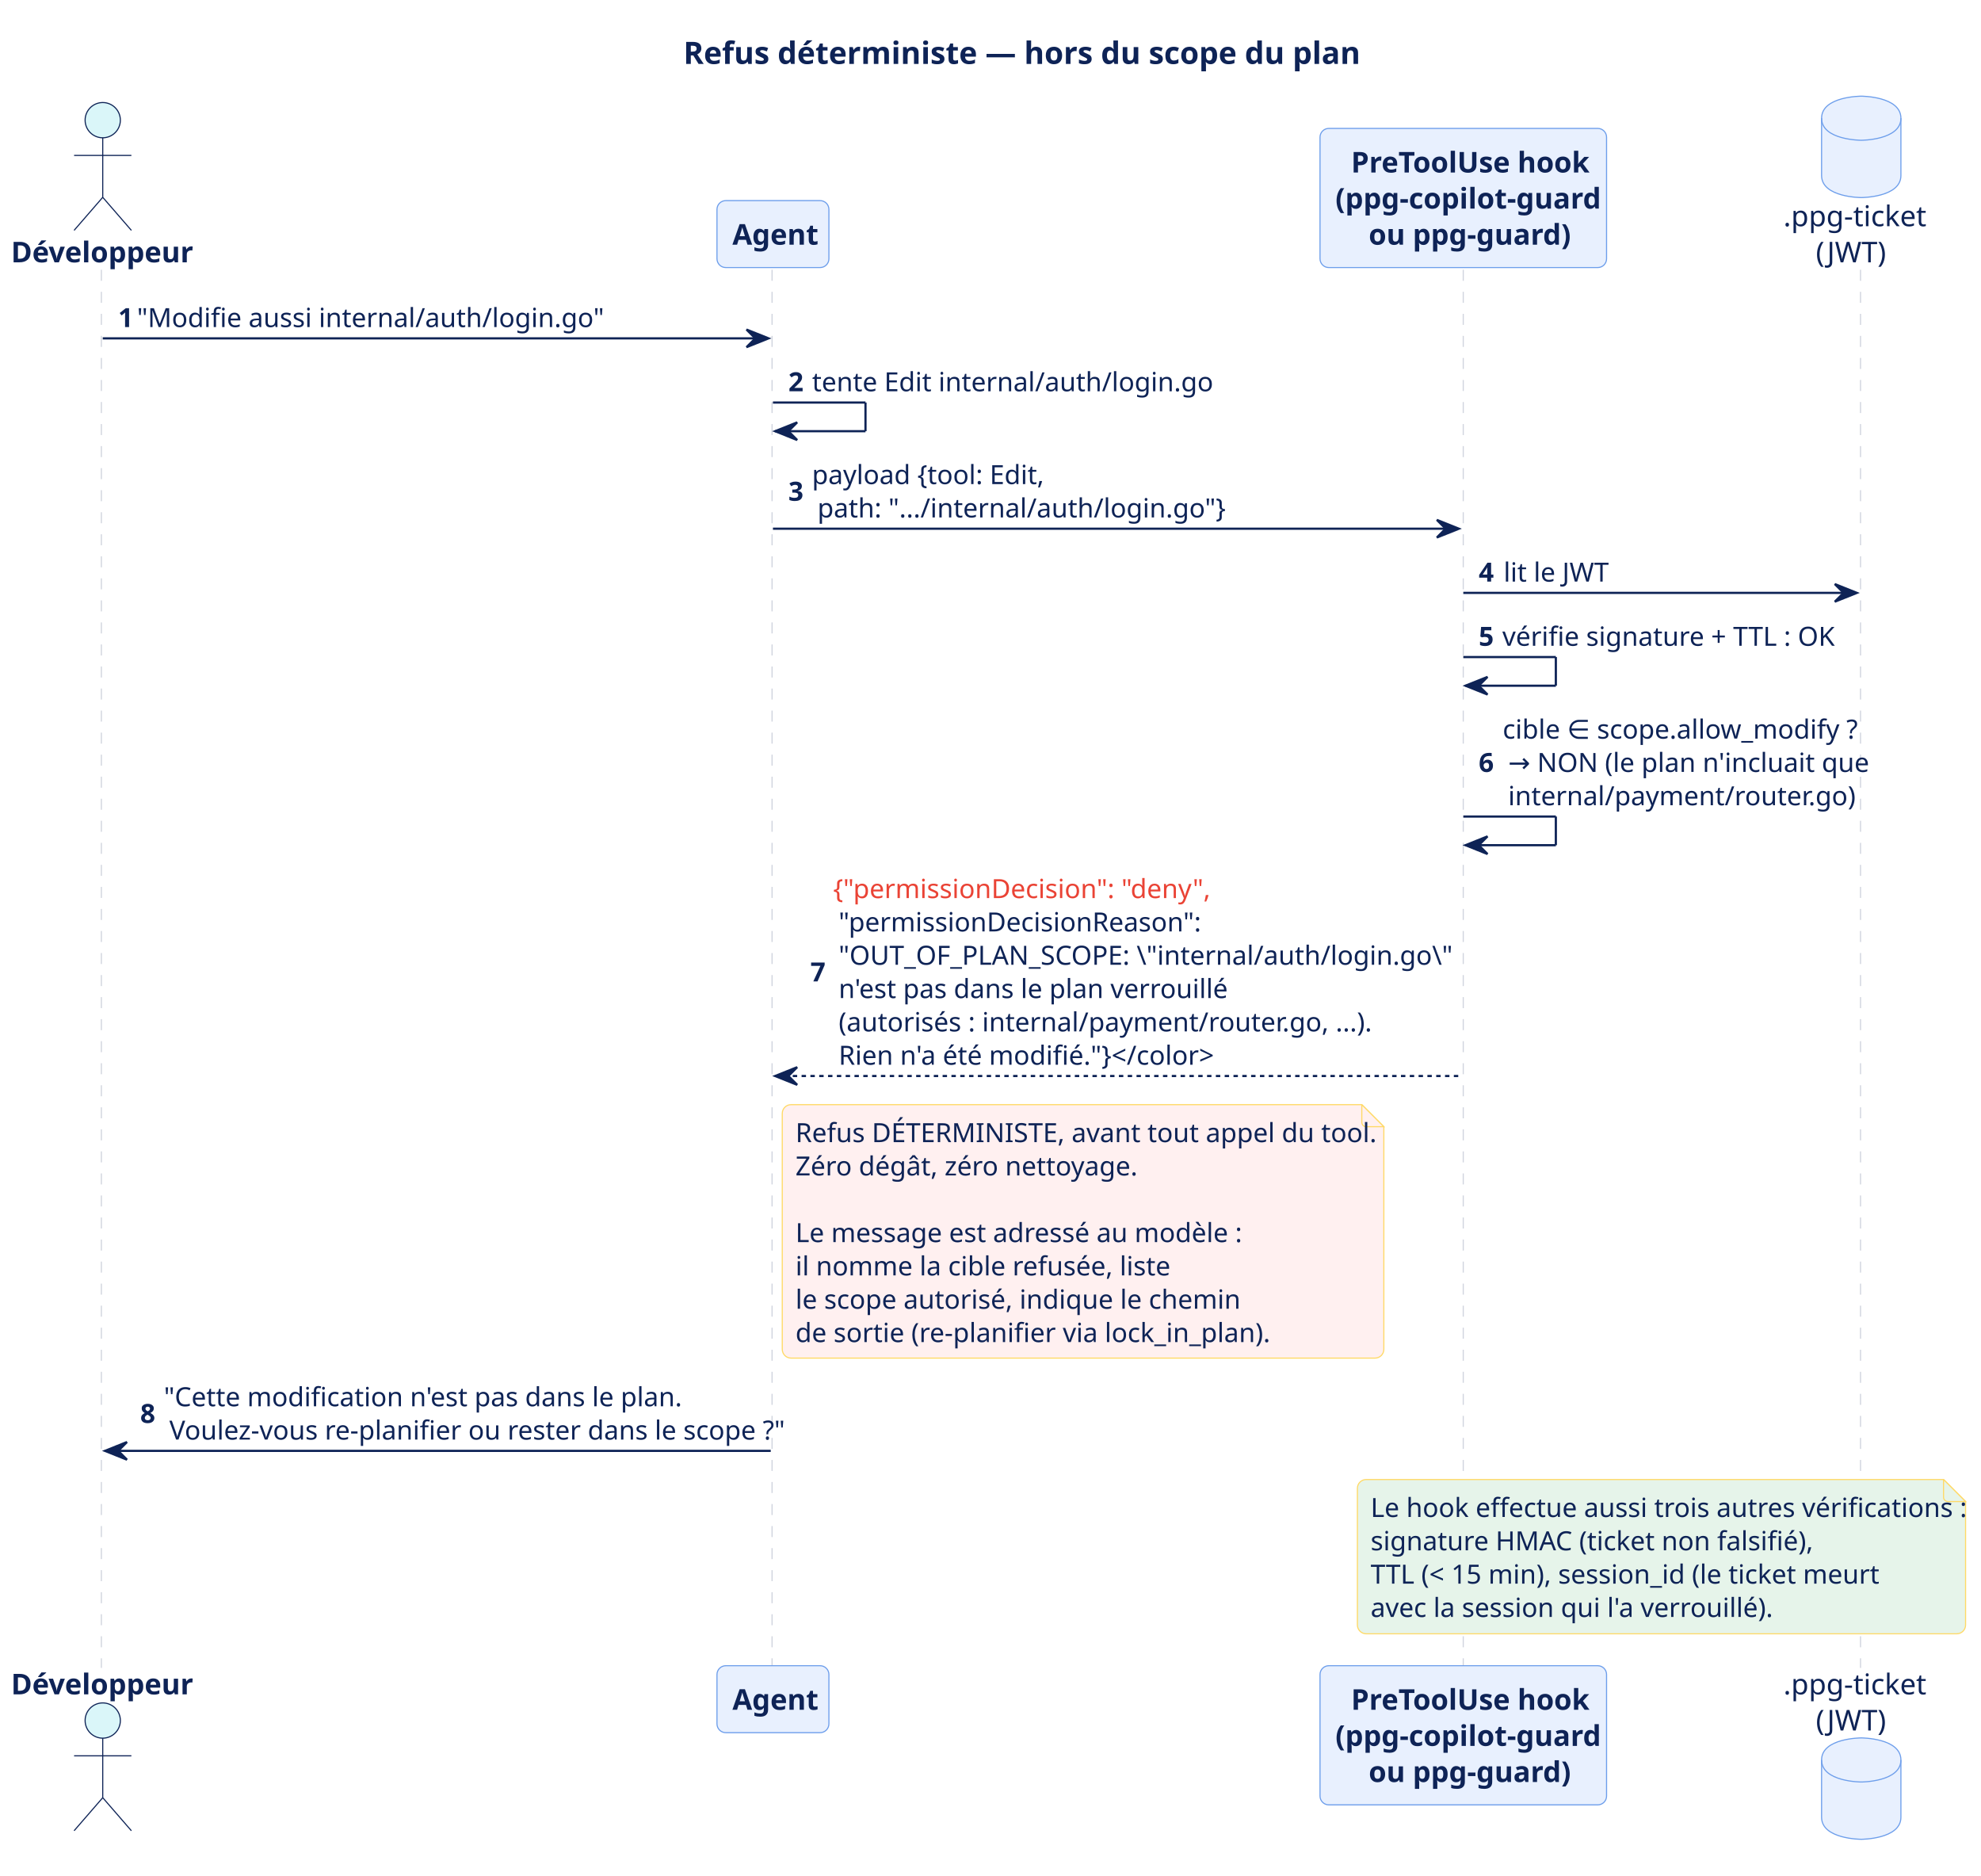
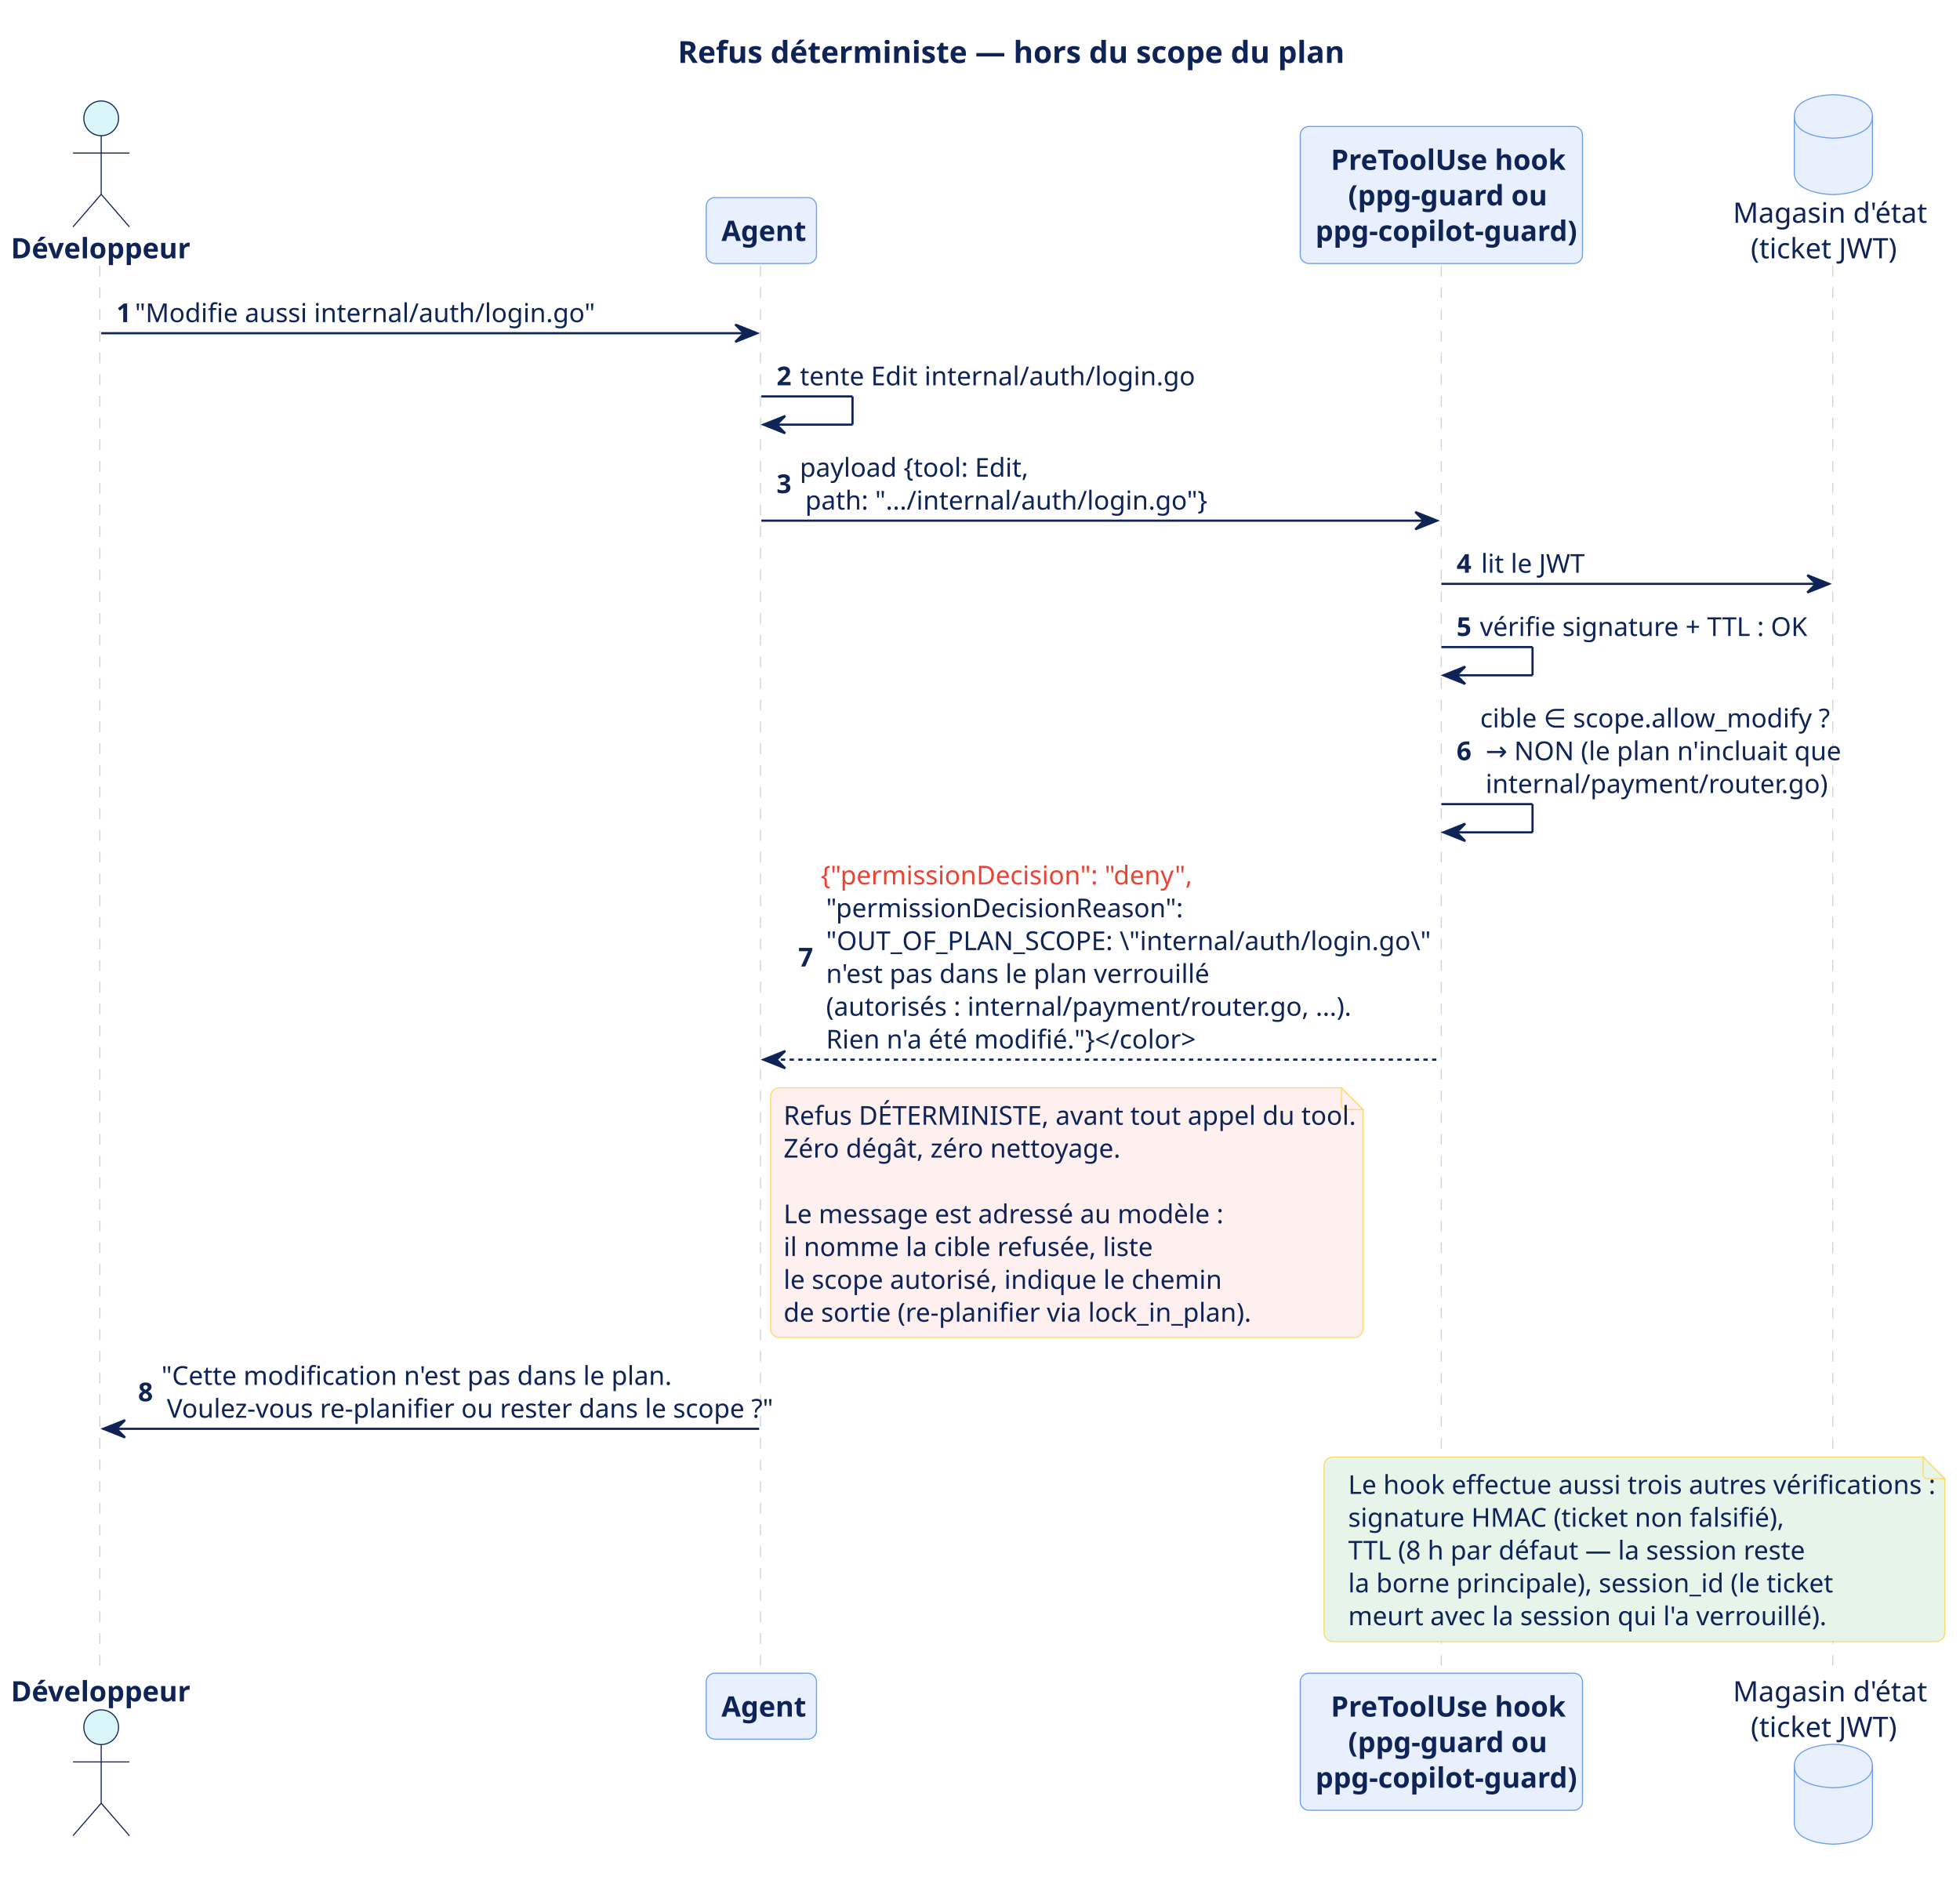
- <svg xmlns="http://www.w3.org/2000/svg" contentStyleType="text/css" data-diagram-type="SEQUENCE" height="851px" preserveAspectRatio="none" style="width:899px;height:851px;background:#FFFFFF;" version="1.1" viewBox="0 0 899 851" width="899px" zoomAndPan="magnify">
+ <svg xmlns="http://www.w3.org/2000/svg" contentStyleType="text/css" data-diagram-type="SEQUENCE" height="866px" preserveAspectRatio="none" style="width:903px;height:866px;background:#FFFFFF;" version="1.1" viewBox="0 0 903 866" width="903px" zoomAndPan="magnify">
  <defs />
  <g>
-     <text fill="#0E2356" font-family="'Outfit'" font-size="14" font-weight="bold" lengthAdjust="spacing" textLength="276.395" x="310.125" y="29">Refus déterministe — hors du scope du plan</text>
+     <text fill="#0E2356" font-family="'Outfit'" font-size="14" font-weight="bold" lengthAdjust="spacing" textLength="276.395" x="312.254" y="29">Refus déterministe — hors du scope du plan</text>
    <g class="participant-lifeline" data-entity-uid="part1" data-qualified-name="Dev" id="part1-lifeline">
      <g>
-         <rect fill="#000000" fill-opacity="0" height="634.36" width="8" x="42.623" y="122.4" />
-         <line style="stroke:#CFD3DD;stroke-width:0.5;stroke-dasharray:5,5;" x1="46" x2="46" y1="122.4" y2="756.76" />
+         <rect fill="#000000" fill-opacity="0" height="649.48" width="8" x="42.623" y="122.4" />
+         <line style="stroke:#CFD3DD;stroke-width:0.5;stroke-dasharray:5,5;" x1="46" x2="46" y1="122.4" y2="771.88" />
      </g>
    </g>
    <g class="participant-lifeline" data-entity-uid="part2" data-qualified-name="Agent" id="part2-lifeline">
      <g>
-         <rect fill="#000000" fill-opacity="0" height="634.36" width="8" x="346.77" y="122.4" />
-         <line style="stroke:#CFD3DD;stroke-width:0.5;stroke-dasharray:5,5;" x1="350.372" x2="350.372" y1="122.4" y2="756.76" />
+         <rect fill="#000000" fill-opacity="0" height="649.48" width="8" x="346.77" y="122.4" />
+         <line style="stroke:#CFD3DD;stroke-width:0.5;stroke-dasharray:5,5;" x1="350.372" x2="350.372" y1="122.4" y2="771.88" />
      </g>
    </g>
    <g class="participant-lifeline" data-entity-uid="part3" data-qualified-name="Hook" id="part3-lifeline">
      <g>
-         <rect fill="#000000" fill-opacity="0" height="634.36" width="8" x="660.058" y="122.4" />
-         <line style="stroke:#CFD3DD;stroke-width:0.5;stroke-dasharray:5,5;" x1="664.039" x2="664.039" y1="122.4" y2="756.76" />
+         <rect fill="#000000" fill-opacity="0" height="649.48" width="8" x="660.058" y="122.4" />
+         <line style="stroke:#CFD3DD;stroke-width:0.5;stroke-dasharray:5,5;" x1="664.039" x2="664.039" y1="122.4" y2="771.88" />
      </g>
    </g>
    <g class="participant-lifeline" data-entity-uid="part4" data-qualified-name="Ticket" id="part4-lifeline">
      <g>
-         <rect fill="#000000" fill-opacity="0" height="634.36" width="8" x="840.655" y="122.4" />
-         <line style="stroke:#CFD3DD;stroke-width:0.5;stroke-dasharray:5,5;" x1="844.324" x2="844.324" y1="122.4" y2="756.76" />
+         <rect fill="#000000" fill-opacity="0" height="649.48" width="8" x="840.655" y="122.4" />
+         <line style="stroke:#CFD3DD;stroke-width:0.5;stroke-dasharray:5,5;" x1="844.368" x2="844.368" y1="122.4" y2="771.88" />
      </g>
    </g>
    <g class="participant participant-head" data-entity-uid="part1" data-qualified-name="Dev" id="part1-head">
      <text fill="#0E2356" font-family="'Outfit'" font-size="13" font-weight="bold" lengthAdjust="spacing" textLength="77.246" x="5" y="119.02">Développeur</text>
      <ellipse cx="46.623" cy="54.52" fill="#DAF6F9" rx="8" ry="8" style="stroke:#0E2356;stroke-width:0.5;" />
      <path d="M46.623,62.52 L46.623,89.52 M33.623,70.52 L59.623,70.52 M46.623,89.52 L33.623,104.52 M46.623,89.52 L59.623,104.52" fill="none" style="stroke:#0E2356;stroke-width:0.5;" />
    </g>
    <g class="participant participant-tail" data-entity-uid="part1" data-qualified-name="Dev" id="part1-tail">
-       <text fill="#0E2356" font-family="'Outfit'" font-size="13" font-weight="bold" lengthAdjust="spacing" textLength="77.246" x="5" y="768.76">Développeur</text>
-       <ellipse cx="46.623" cy="780.64" fill="#DAF6F9" rx="8" ry="8" style="stroke:#0E2356;stroke-width:0.5;" />
-       <path d="M46.623,788.64 L46.623,815.64 M33.623,796.64 L59.623,796.64 M46.623,815.64 L33.623,830.64 M46.623,815.64 L59.623,830.64" fill="none" style="stroke:#0E2356;stroke-width:0.5;" />
+       <text fill="#0E2356" font-family="'Outfit'" font-size="13" font-weight="bold" lengthAdjust="spacing" textLength="77.246" x="5" y="783.88">Développeur</text>
+       <ellipse cx="46.623" cy="795.76" fill="#DAF6F9" rx="8" ry="8" style="stroke:#0E2356;stroke-width:0.5;" />
+       <path d="M46.623,803.76 L46.623,830.76 M33.623,811.76 L59.623,811.76 M46.623,830.76 L33.623,845.76 M46.623,830.76 L59.623,845.76" fill="none" style="stroke:#0E2356;stroke-width:0.5;" />
    </g>
    <g class="participant participant-head" data-entity-uid="part2" data-qualified-name="Agent" id="part2-head">
      <rect fill="#E8F0FE" height="30.38" rx="4" ry="4" style="stroke:#6D9EEB;stroke-width:0.5;" width="50.797" x="325.372" y="91.02" />
      <text fill="#0E2356" font-family="'Outfit'" font-size="13" font-weight="bold" lengthAdjust="spacing" textLength="36.797" x="332.372" y="111.02">Agent</text>
    </g>
    <g class="participant participant-tail" data-entity-uid="part2" data-qualified-name="Agent" id="part2-tail">
-       <rect fill="#E8F0FE" height="30.38" rx="4" ry="4" style="stroke:#6D9EEB;stroke-width:0.5;" width="50.797" x="325.372" y="755.76" />
-       <text fill="#0E2356" font-family="'Outfit'" font-size="13" font-weight="bold" lengthAdjust="spacing" textLength="36.797" x="332.372" y="775.76">Agent</text>
+       <rect fill="#E8F0FE" height="30.38" rx="4" ry="4" style="stroke:#6D9EEB;stroke-width:0.5;" width="50.797" x="325.372" y="770.88" />
+       <text fill="#0E2356" font-family="'Outfit'" font-size="13" font-weight="bold" lengthAdjust="spacing" textLength="36.797" x="332.372" y="790.88">Agent</text>
    </g>
    <g class="participant participant-head" data-entity-uid="part3" data-qualified-name="Hook" id="part3-head">
      <rect fill="#E8F0FE" height="63.14" rx="4" ry="4" style="stroke:#6D9EEB;stroke-width:0.5;" width="130.038" x="599.039" y="58.26" />
      <text fill="#0E2356" font-family="'Outfit'" font-size="13" font-weight="bold" lengthAdjust="spacing" textLength="101.862" x="613.127" y="78.26">PreToolUse hook</text>
-       <text fill="#0E2356" font-family="'Outfit'" font-size="13" font-weight="bold" lengthAdjust="spacing" textLength="116.038" x="606.039" y="94.64">(ppg-copilot-guard</text>
-       <text fill="#0E2356" font-family="'Outfit'" font-size="13" font-weight="bold" lengthAdjust="spacing" textLength="85.871" x="621.122" y="111.02">ou ppg-guard)</text>
+       <text fill="#0E2356" font-family="'Outfit'" font-size="13" font-weight="bold" lengthAdjust="spacing" textLength="85.871" x="621.122" y="94.64">(ppg-guard ou</text>
+       <text fill="#0E2356" font-family="'Outfit'" font-size="13" font-weight="bold" lengthAdjust="spacing" textLength="116.038" x="606.039" y="111.02">ppg-copilot-guard)</text>
    </g>
    <g class="participant participant-tail" data-entity-uid="part3" data-qualified-name="Hook" id="part3-tail">
-       <rect fill="#E8F0FE" height="63.14" rx="4" ry="4" style="stroke:#6D9EEB;stroke-width:0.5;" width="130.038" x="599.039" y="755.76" />
-       <text fill="#0E2356" font-family="'Outfit'" font-size="13" font-weight="bold" lengthAdjust="spacing" textLength="101.862" x="613.127" y="775.76">PreToolUse hook</text>
-       <text fill="#0E2356" font-family="'Outfit'" font-size="13" font-weight="bold" lengthAdjust="spacing" textLength="116.038" x="606.039" y="792.14">(ppg-copilot-guard</text>
-       <text fill="#0E2356" font-family="'Outfit'" font-size="13" font-weight="bold" lengthAdjust="spacing" textLength="85.871" x="621.122" y="808.52">ou ppg-guard)</text>
+       <rect fill="#E8F0FE" height="63.14" rx="4" ry="4" style="stroke:#6D9EEB;stroke-width:0.5;" width="130.038" x="599.039" y="770.88" />
+       <text fill="#0E2356" font-family="'Outfit'" font-size="13" font-weight="bold" lengthAdjust="spacing" textLength="101.862" x="613.127" y="790.88">PreToolUse hook</text>
+       <text fill="#0E2356" font-family="'Outfit'" font-size="13" font-weight="bold" lengthAdjust="spacing" textLength="85.871" x="621.122" y="807.26">(ppg-guard ou</text>
+       <text fill="#0E2356" font-family="'Outfit'" font-size="13" font-weight="bold" lengthAdjust="spacing" textLength="116.038" x="606.039" y="823.64">ppg-copilot-guard)</text>
    </g>
    <g class="participant participant-head" data-entity-uid="part4" data-qualified-name="Ticket" id="part4-head">
-       <text fill="#0E2356" font-family="'Outfit'" font-size="13" lengthAdjust="spacing" textLength="64.662" x="809.324" y="102.64">.ppg-ticket</text>
-       <text fill="#0E2356" font-family="'Outfit'" font-size="13" lengthAdjust="spacing" textLength="35.165" x="824.073" y="119.02">(JWT)</text>
+       <text fill="#0E2356" font-family="'Outfit'" font-size="13" lengthAdjust="spacing" textLength="86.573" x="798.368" y="102.64">Magasin d'état</text>
+       <text fill="#0E2356" font-family="'Outfit'" font-size="13" lengthAdjust="spacing" textLength="70.115" x="806.597" y="119.02">(ticket JWT)</text>
      <path d="M826.655,53.64 C826.655,43.64 844.655,43.64 844.655,43.64 C844.655,43.64 862.655,43.64 862.655,53.64 L862.655,79.64 C862.655,89.64 844.655,89.64 844.655,89.64 C844.655,89.64 826.655,89.64 826.655,79.64 L826.655,53.64" fill="#E8F0FE" style="stroke:#6D9EEB;stroke-width:0.5;" />
      <path d="M826.655,53.64 C826.655,63.64 844.655,63.64 844.655,63.64 C844.655,63.64 862.655,63.64 862.655,53.64" fill="none" style="stroke:#6D9EEB;stroke-width:0.5;" />
    </g>
    <g class="participant participant-tail" data-entity-uid="part4" data-qualified-name="Ticket" id="part4-tail">
-       <text fill="#0E2356" font-family="'Outfit'" font-size="13" lengthAdjust="spacing" textLength="64.662" x="809.324" y="768.76">.ppg-ticket</text>
-       <text fill="#0E2356" font-family="'Outfit'" font-size="13" lengthAdjust="spacing" textLength="35.165" x="824.073" y="785.14">(JWT)</text>
-       <path d="M826.655,798.52 C826.655,788.52 844.655,788.52 844.655,788.52 C844.655,788.52 862.655,788.52 862.655,798.52 L862.655,824.52 C862.655,834.52 844.655,834.52 844.655,834.52 C844.655,834.52 826.655,834.52 826.655,824.52 L826.655,798.52" fill="#E8F0FE" style="stroke:#6D9EEB;stroke-width:0.5;" />
-       <path d="M826.655,798.52 C826.655,808.52 844.655,808.52 844.655,808.52 C844.655,808.52 862.655,808.52 862.655,798.52" fill="none" style="stroke:#6D9EEB;stroke-width:0.5;" />
+       <text fill="#0E2356" font-family="'Outfit'" font-size="13" lengthAdjust="spacing" textLength="86.573" x="798.368" y="783.88">Magasin d'état</text>
+       <text fill="#0E2356" font-family="'Outfit'" font-size="13" lengthAdjust="spacing" textLength="70.115" x="806.597" y="800.26">(ticket JWT)</text>
+       <path d="M826.655,813.64 C826.655,803.64 844.655,803.64 844.655,803.64 C844.655,803.64 862.655,803.64 862.655,813.64 L862.655,839.64 C862.655,849.64 844.655,849.64 844.655,849.64 C844.655,849.64 826.655,849.64 826.655,839.64 L826.655,813.64" fill="#E8F0FE" style="stroke:#6D9EEB;stroke-width:0.5;" />
+       <path d="M826.655,813.64 C826.655,823.64 844.655,823.64 844.655,823.64 C844.655,823.64 862.655,823.64 862.655,813.64" fill="none" style="stroke:#6D9EEB;stroke-width:0.5;" />
    </g>
    <g class="message" data-entity-1="part1" data-entity-2="part2" id="msg1">
      <polygon fill="#0E2356" points="338.77,149.52,348.77,153.52,338.77,157.52,342.77,153.52" style="stroke:#0E2356;stroke-width:1;" />
      <line style="stroke:#0E2356;stroke-width:1;" x1="46.623" x2="344.77" y1="153.52" y2="153.52" />
      <text fill="#0E2356" font-family="'Outfit'" font-size="12" font-weight="bold" lengthAdjust="spacing" textLength="4.536" x="53.623" y="148.4">1</text>
      <text fill="#0E2356" font-family="'Outfit'" font-size="12" lengthAdjust="spacing" textLength="198.81" x="62.159" y="148.4">"Modifie aussi internal/auth/login.go"</text>
    </g>
    <g class="message" data-entity-1="part2" data-entity-2="part2" id="msg2">
      <line style="stroke:#0E2356;stroke-width:1;" x1="350.77" x2="392.77" y1="182.64" y2="182.64" />
      <line style="stroke:#0E2356;stroke-width:1;" x1="392.77" x2="392.77" y1="182.64" y2="195.64" />
      <line style="stroke:#0E2356;stroke-width:1;" x1="351.77" x2="392.77" y1="195.64" y2="195.64" />
      <polygon fill="#0E2356" points="361.77,191.64,351.77,195.64,361.77,199.64,357.77,195.64" style="stroke:#0E2356;stroke-width:1;" />
      <text fill="#0E2356" font-family="'Outfit'" font-size="12" font-weight="bold" lengthAdjust="spacing" textLength="6.768" x="357.77" y="177.52">2</text>
      <text fill="#0E2356" font-family="'Outfit'" font-size="12" lengthAdjust="spacing" textLength="172.095" x="368.538" y="177.52">tente Edit internal/auth/login.go</text>
    </g>
    <g class="message" data-entity-1="part2" data-entity-2="part3" id="msg3">
      <polygon fill="#0E2356" points="652.058,235.88,662.058,239.88,652.058,243.88,656.058,239.88" style="stroke:#0E2356;stroke-width:1;" />
      <line style="stroke:#0E2356;stroke-width:1;" x1="350.77" x2="658.058" y1="239.88" y2="239.88" />
      <text fill="#0E2356" font-family="'Outfit'" font-size="12" font-weight="bold" lengthAdjust="spacing" textLength="6.708" x="357.77" y="227.2">3</text>
      <text fill="#0E2356" font-family="'Outfit'" font-size="12" lengthAdjust="spacing" textLength="100.755" x="368.478" y="219.64">payload {tool: Edit,</text>
      <text fill="#0E2356" font-family="'Outfit'" font-size="12" lengthAdjust="spacing" textLength="176.976" x="370.968" y="234.76">path: ".../internal/auth/login.go"}</text>
    </g>
    <g class="message" data-entity-1="part3" data-entity-2="part4" id="msg4">
      <polygon fill="#0E2356" points="832.655,265,842.655,269,832.655,273,836.655,269" style="stroke:#0E2356;stroke-width:1;" />
      <line style="stroke:#0E2356;stroke-width:1;" x1="664.058" x2="838.655" y1="269" y2="269" />
      <text fill="#0E2356" font-family="'Outfit'" font-size="12" font-weight="bold" lengthAdjust="spacing" textLength="7.302" x="671.058" y="263.88">4</text>
      <text fill="#0E2356" font-family="'Outfit'" font-size="12" lengthAdjust="spacing" textLength="49.029" x="682.36" y="263.88">lit le JWT</text>
    </g>
    <g class="message" data-entity-1="part3" data-entity-2="part3" id="msg5">
      <line style="stroke:#0E2356;stroke-width:1;" x1="664.058" x2="706.058" y1="298.12" y2="298.12" />
      <line style="stroke:#0E2356;stroke-width:1;" x1="706.058" x2="706.058" y1="298.12" y2="311.12" />
      <line style="stroke:#0E2356;stroke-width:1;" x1="665.058" x2="706.058" y1="311.12" y2="311.12" />
      <polygon fill="#0E2356" points="675.058,307.12,665.058,311.12,675.058,315.12,671.058,311.12" style="stroke:#0E2356;stroke-width:1;" />
      <text fill="#0E2356" font-family="'Outfit'" font-size="12" font-weight="bold" lengthAdjust="spacing" textLength="6.72" x="671.058" y="293">5</text>
      <text fill="#0E2356" font-family="'Outfit'" font-size="12" lengthAdjust="spacing" textLength="145.878" x="681.778" y="293">vérifie signature + TTL : OK</text>
    </g>
    <g class="message" data-entity-1="part3" data-entity-2="part3" id="msg6">
      <line style="stroke:#0E2356;stroke-width:1;" x1="664.058" x2="706.058" y1="370.48" y2="370.48" />
      <line style="stroke:#0E2356;stroke-width:1;" x1="706.058" x2="706.058" y1="370.48" y2="383.48" />
      <line style="stroke:#0E2356;stroke-width:1;" x1="665.058" x2="706.058" y1="383.48" y2="383.48" />
      <polygon fill="#0E2356" points="675.058,379.48,665.058,383.48,675.058,387.48,671.058,383.48" style="stroke:#0E2356;stroke-width:1;" />
      <text fill="#0E2356" font-family="'Outfit'" font-size="12" font-weight="bold" lengthAdjust="spacing" textLength="6.876" x="671.058" y="350.24">6</text>
      <text fill="#0E2356" font-family="'Outfit'" font-size="12" lengthAdjust="spacing" textLength="151.565" x="681.934" y="335.12">cible ∈ scope.allow_modify ?</text>
      <text fill="#0E2356" font-family="'Outfit'" font-size="12" lengthAdjust="spacing" textLength="149.91" x="684.424" y="350.24">→ NON (le plan n'incluait que</text>
      <text fill="#0E2356" font-family="'Outfit'" font-size="12" lengthAdjust="spacing" textLength="153.231" x="684.424" y="365.36">internal/payment/router.go)</text>
    </g>
    <g class="message" data-entity-1="part3" data-entity-2="part2" id="msg7">
      <polygon fill="#0E2356" points="361.77,484.2,351.77,488.2,361.77,492.2,357.77,488.2" style="stroke:#0E2356;stroke-width:1;" />
      <line style="stroke:#0E2356;stroke-width:1;stroke-dasharray:2,2;" x1="355.77" x2="663.058" y1="488.2" y2="488.2" />
      <text fill="#0E2356" font-family="'Outfit'" font-size="12" font-weight="bold" lengthAdjust="spacing" textLength="6.324" x="367.77" y="445.28">7</text>
      <text fill="#EA4335" font-family="'Outfit'" font-size="12" lengthAdjust="spacing" textLength="160.95" x="378.094" y="407.48">{"permissionDecision": "deny",</text>
      <text fill="#0E2356" font-family="'Outfit'" font-size="12" lengthAdjust="spacing" textLength="154.992" x="380.584" y="422.6">"permissionDecisionReason":</text>
      <text fill="#0E2356" font-family="'Outfit'" font-size="12" lengthAdjust="spacing" textLength="276.474" x="380.584" y="437.72">"OUT_OF_PLAN_SCOPE: \"internal/auth/login.go\"</text>
      <text fill="#0E2356" font-family="'Outfit'" font-size="12" lengthAdjust="spacing" textLength="164.919" x="380.584" y="452.84">n'est pas dans le plan verrouillé</text>
      <text fill="#0E2356" font-family="'Outfit'" font-size="12" lengthAdjust="spacing" textLength="233.529" x="380.584" y="467.96">(autorisés : internal/payment/router.go, ...).</text>
      <text fill="#0E2356" font-family="'Outfit'" font-size="12" lengthAdjust="spacing" textLength="161.967" x="380.584" y="483.08">Rien n'a été modifié."}&lt;/color&gt;</text>
    </g>
    <path d="M355,505.2 L355,612.2 A4,4 0 0 0 359,616.2 L624,616.2 A4,4 0 0 0 628,612.2 L628,511.2 L618,501.2 L359,501.2 A4,4 0 0 0 355,505.2" fill="#FFF0F0" style="stroke:#FFD966;stroke-width:0.5;" />
    <path d="M618,501.2 L618,509.2 A2,2 0 0 0 620,511.2 L628,511.2 L618,501.2" fill="#FFF0F0" style="stroke:#FFD966;stroke-width:0.5;" />
    <text fill="#0E2356" font-family="'Outfit'" font-size="12" lengthAdjust="spacing" textLength="252.654" x="361" y="518.2">Refus DÉTERMINISTE, avant tout appel du tool.</text>
    <text fill="#0E2356" font-family="'Outfit'" font-size="12" lengthAdjust="spacing" textLength="149.988" x="361" y="533.32">Zéro dégât, zéro nettoyage.</text>
    <text fill="#0E2356" font-family="'Outfit'" font-size="12" lengthAdjust="spacing" textLength="2.49" x="361" y="548.44"> </text>
    <text fill="#0E2356" font-family="'Outfit'" font-size="12" lengthAdjust="spacing" textLength="189.345" x="361" y="563.56">Le message est adressé au modèle :</text>
    <text fill="#0E2356" font-family="'Outfit'" font-size="12" lengthAdjust="spacing" textLength="157.404" x="361" y="578.68">il nomme la cible refusée, liste</text>
    <text fill="#0E2356" font-family="'Outfit'" font-size="12" lengthAdjust="spacing" textLength="185.679" x="361" y="593.8">le scope autorisé, indique le chemin</text>
    <text fill="#0E2356" font-family="'Outfit'" font-size="12" lengthAdjust="spacing" textLength="208.035" x="361" y="608.92">de sortie (re-planifier via lock_in_plan).</text>
    <g class="message" data-entity-1="part2" data-entity-2="part1" id="msg8">
      <polygon fill="#0E2356" points="57.623,654.28,47.623,658.28,57.623,662.28,53.623,658.28" style="stroke:#0E2356;stroke-width:1;" />
      <line style="stroke:#0E2356;stroke-width:1;" x1="51.623" x2="349.77" y1="658.28" y2="658.28" />
      <text fill="#0E2356" font-family="'Outfit'" font-size="12" font-weight="bold" lengthAdjust="spacing" textLength="6.744" x="63.623" y="645.6">8</text>
      <text fill="#0E2356" font-family="'Outfit'" font-size="12" lengthAdjust="spacing" textLength="223.071" x="74.367" y="638.04">"Cette modification n'est pas dans le plan.</text>
      <text fill="#0E2356" font-family="'Outfit'" font-size="12" lengthAdjust="spacing" textLength="266.913" x="76.857" y="653.16">Voulez-vous re-planifier ou rester dans le scope ?"</text>
    </g>
-     <path d="M616,675.28 L616,737.28 A4,4 0 0 0 620,741.28 L888,741.28 A4,4 0 0 0 892,737.28 L892,681.28 L882,671.28 L620,671.28 A4,4 0 0 0 616,675.28" fill="#E6F4EA" style="stroke:#FFD966;stroke-width:0.5;" />
-     <path d="M882,671.28 L882,679.28 A2,2 0 0 0 884,681.28 L892,681.28 L882,671.28" fill="#E6F4EA" style="stroke:#FFD966;stroke-width:0.5;" />
-     <text fill="#0E2356" font-family="'Outfit'" font-size="12" lengthAdjust="spacing" textLength="255.645" x="622" y="688.28">Le hook effectue aussi trois autres vérifications :</text>
-     <text fill="#0E2356" font-family="'Outfit'" font-size="12" lengthAdjust="spacing" textLength="191.856" x="622" y="703.4">signature HMAC (ticket non falsifié),</text>
-     <text fill="#0E2356" font-family="'Outfit'" font-size="12" lengthAdjust="spacing" textLength="214.656" x="622" y="718.52">TTL (&lt; 15 min), session_id (le ticket meurt</text>
-     <text fill="#0E2356" font-family="'Outfit'" font-size="12" lengthAdjust="spacing" textLength="170.838" x="622" y="733.64">avec la session qui l'a verrouillé).</text>
+     <path d="M610,675.28 L610,752.28 A4,4 0 0 0 614,756.28 L892,756.28 A4,4 0 0 0 896,752.28 L896,681.28 L886,671.28 L614,671.28 A4,4 0 0 0 610,675.28" fill="#E6F4EA" style="stroke:#FFD966;stroke-width:0.5;" />
+     <path d="M886,671.28 L886,679.28 A2,2 0 0 0 888,681.28 L896,681.28 L886,671.28" fill="#E6F4EA" style="stroke:#FFD966;stroke-width:0.5;" />
+     <text fill="#0E2356" font-family="'Outfit'" font-size="12" lengthAdjust="spacing" textLength="255.645" x="621.129" y="688.28">Le hook effectue aussi trois autres vérifications :</text>
+     <text fill="#0E2356" font-family="'Outfit'" font-size="12" lengthAdjust="spacing" textLength="191.856" x="621.129" y="703.4">signature HMAC (ticket non falsifié),</text>
+     <text fill="#0E2356" font-family="'Outfit'" font-size="12" lengthAdjust="spacing" textLength="198.276" x="621.129" y="718.52">TTL (8 h par défaut — la session reste</text>
+     <text fill="#0E2356" font-family="'Outfit'" font-size="12" lengthAdjust="spacing" textLength="209.769" x="621.129" y="733.64">la borne principale), session_id (le ticket</text>
+     <text fill="#0E2356" font-family="'Outfit'" font-size="12" lengthAdjust="spacing" textLength="205.65" x="621.129" y="748.76">meurt avec la session qui l'a verrouillé).</text>
  </g>
</svg>
